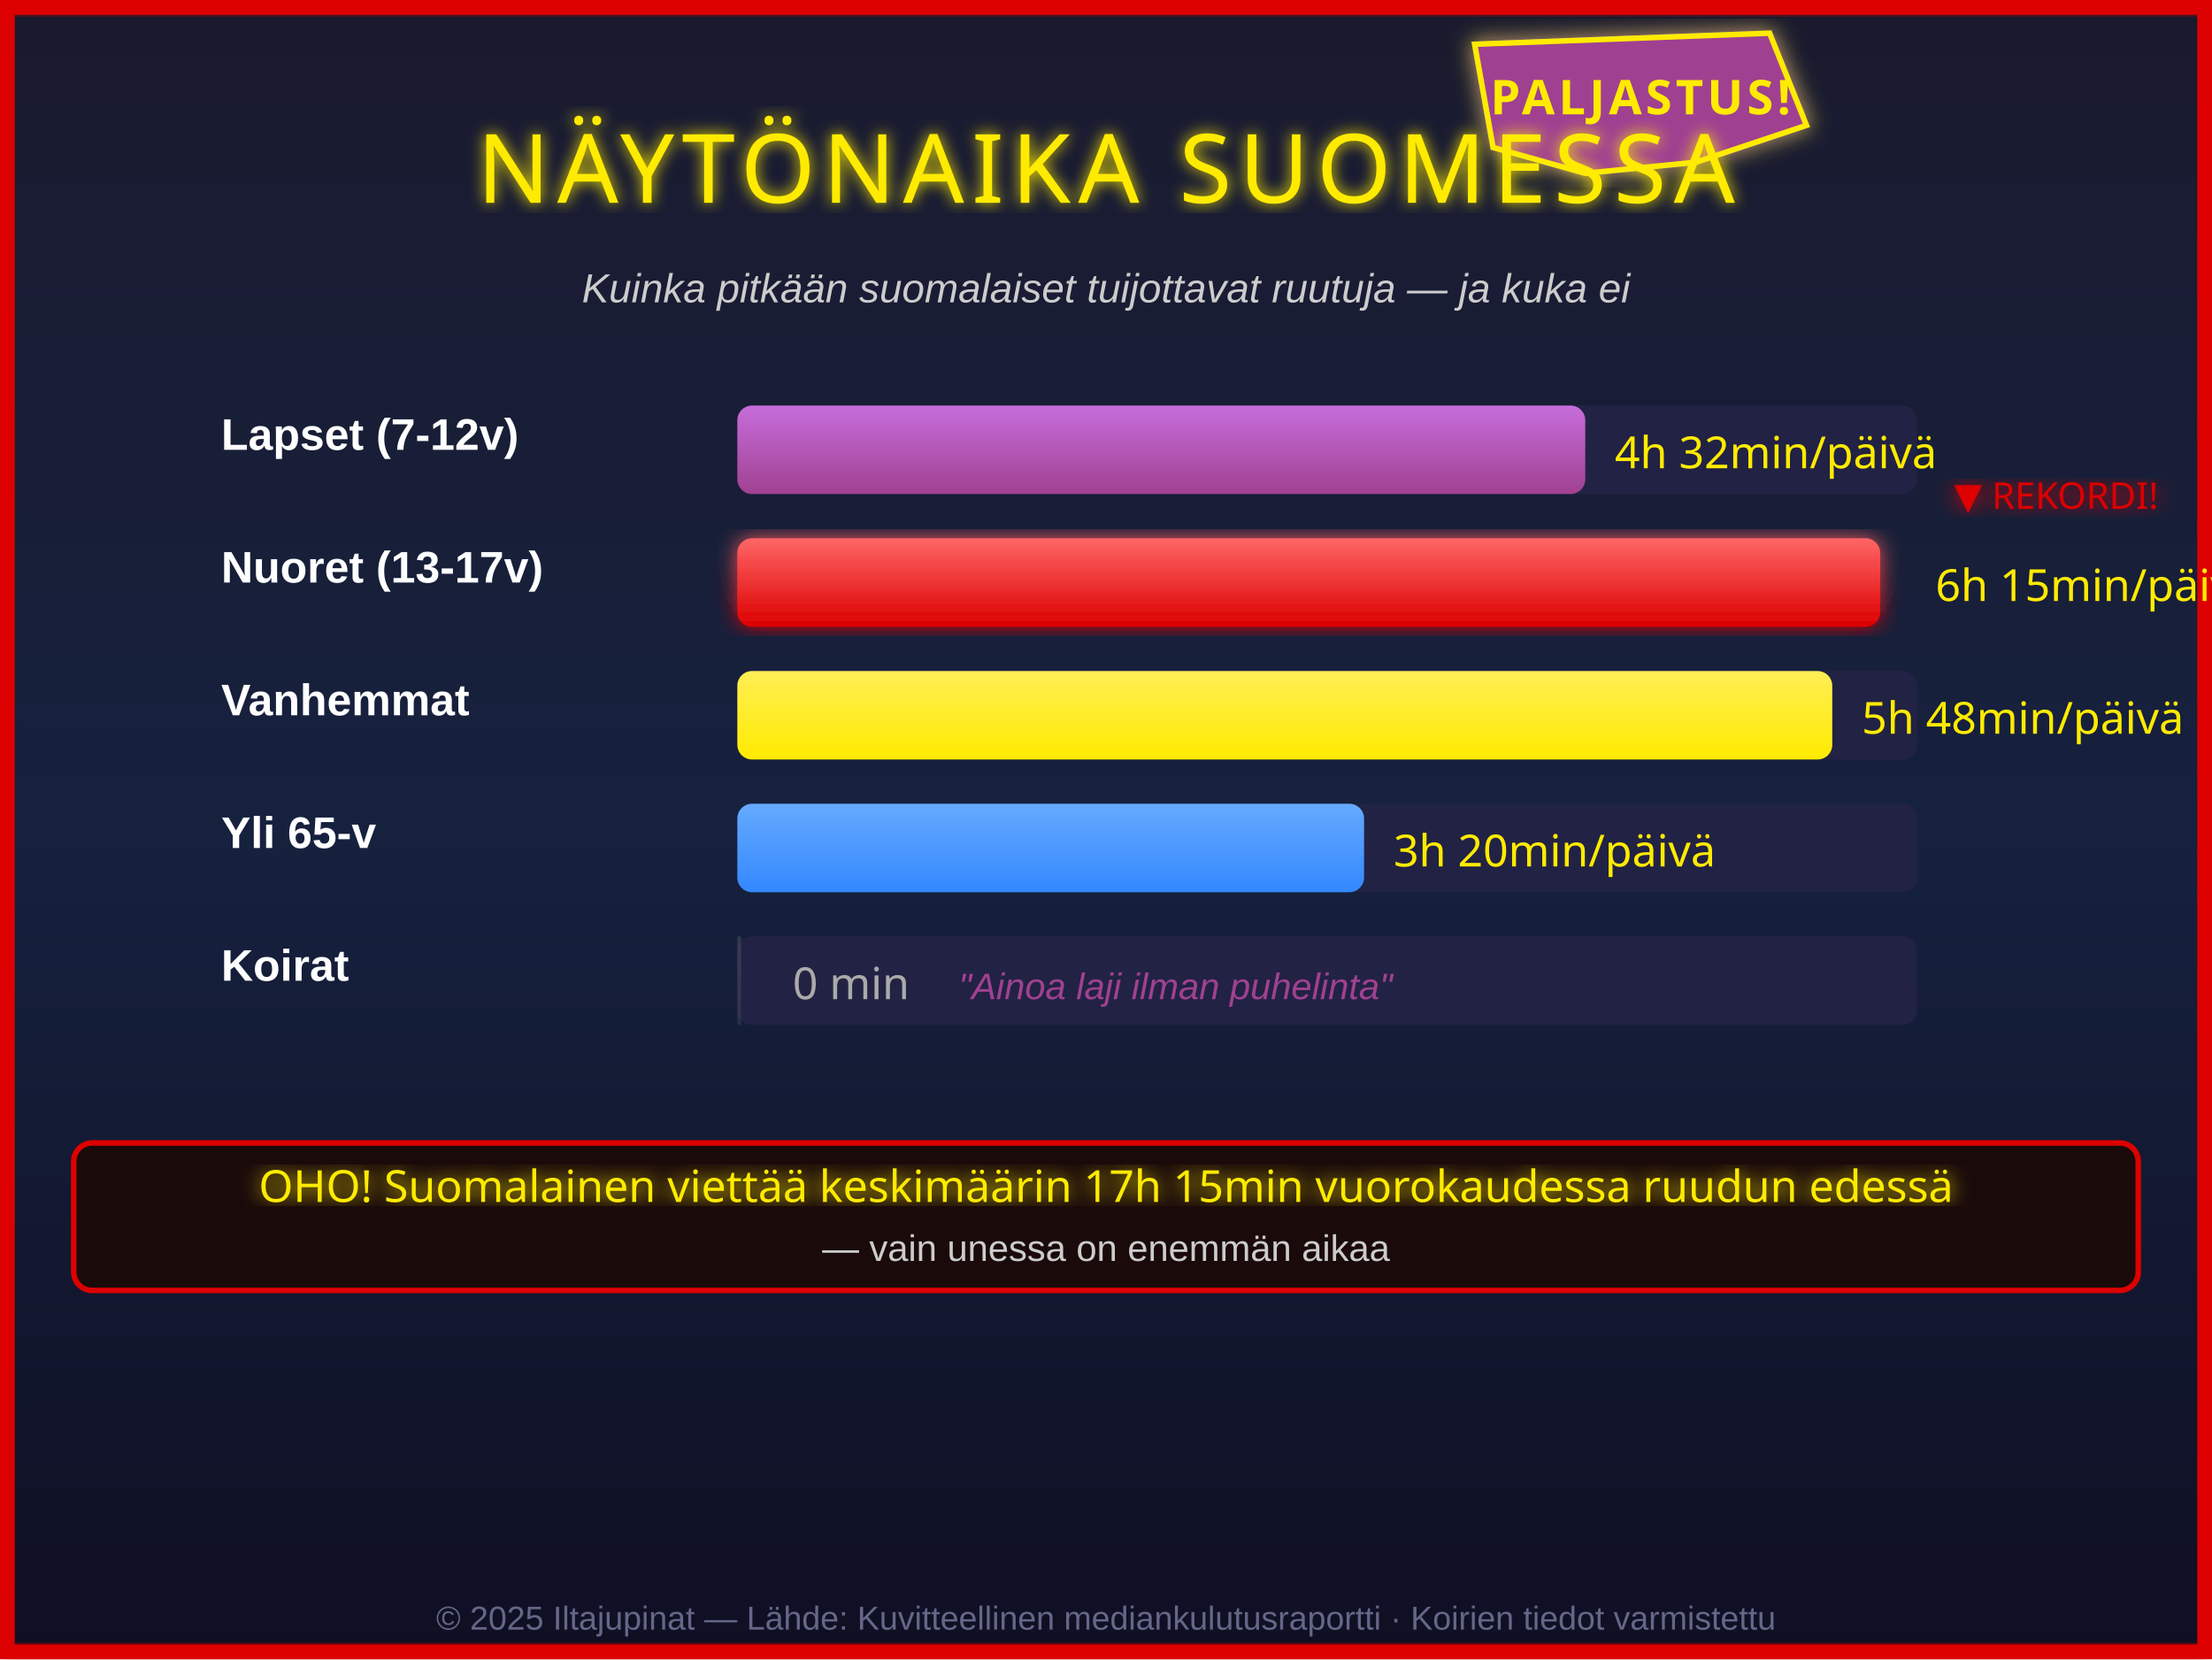
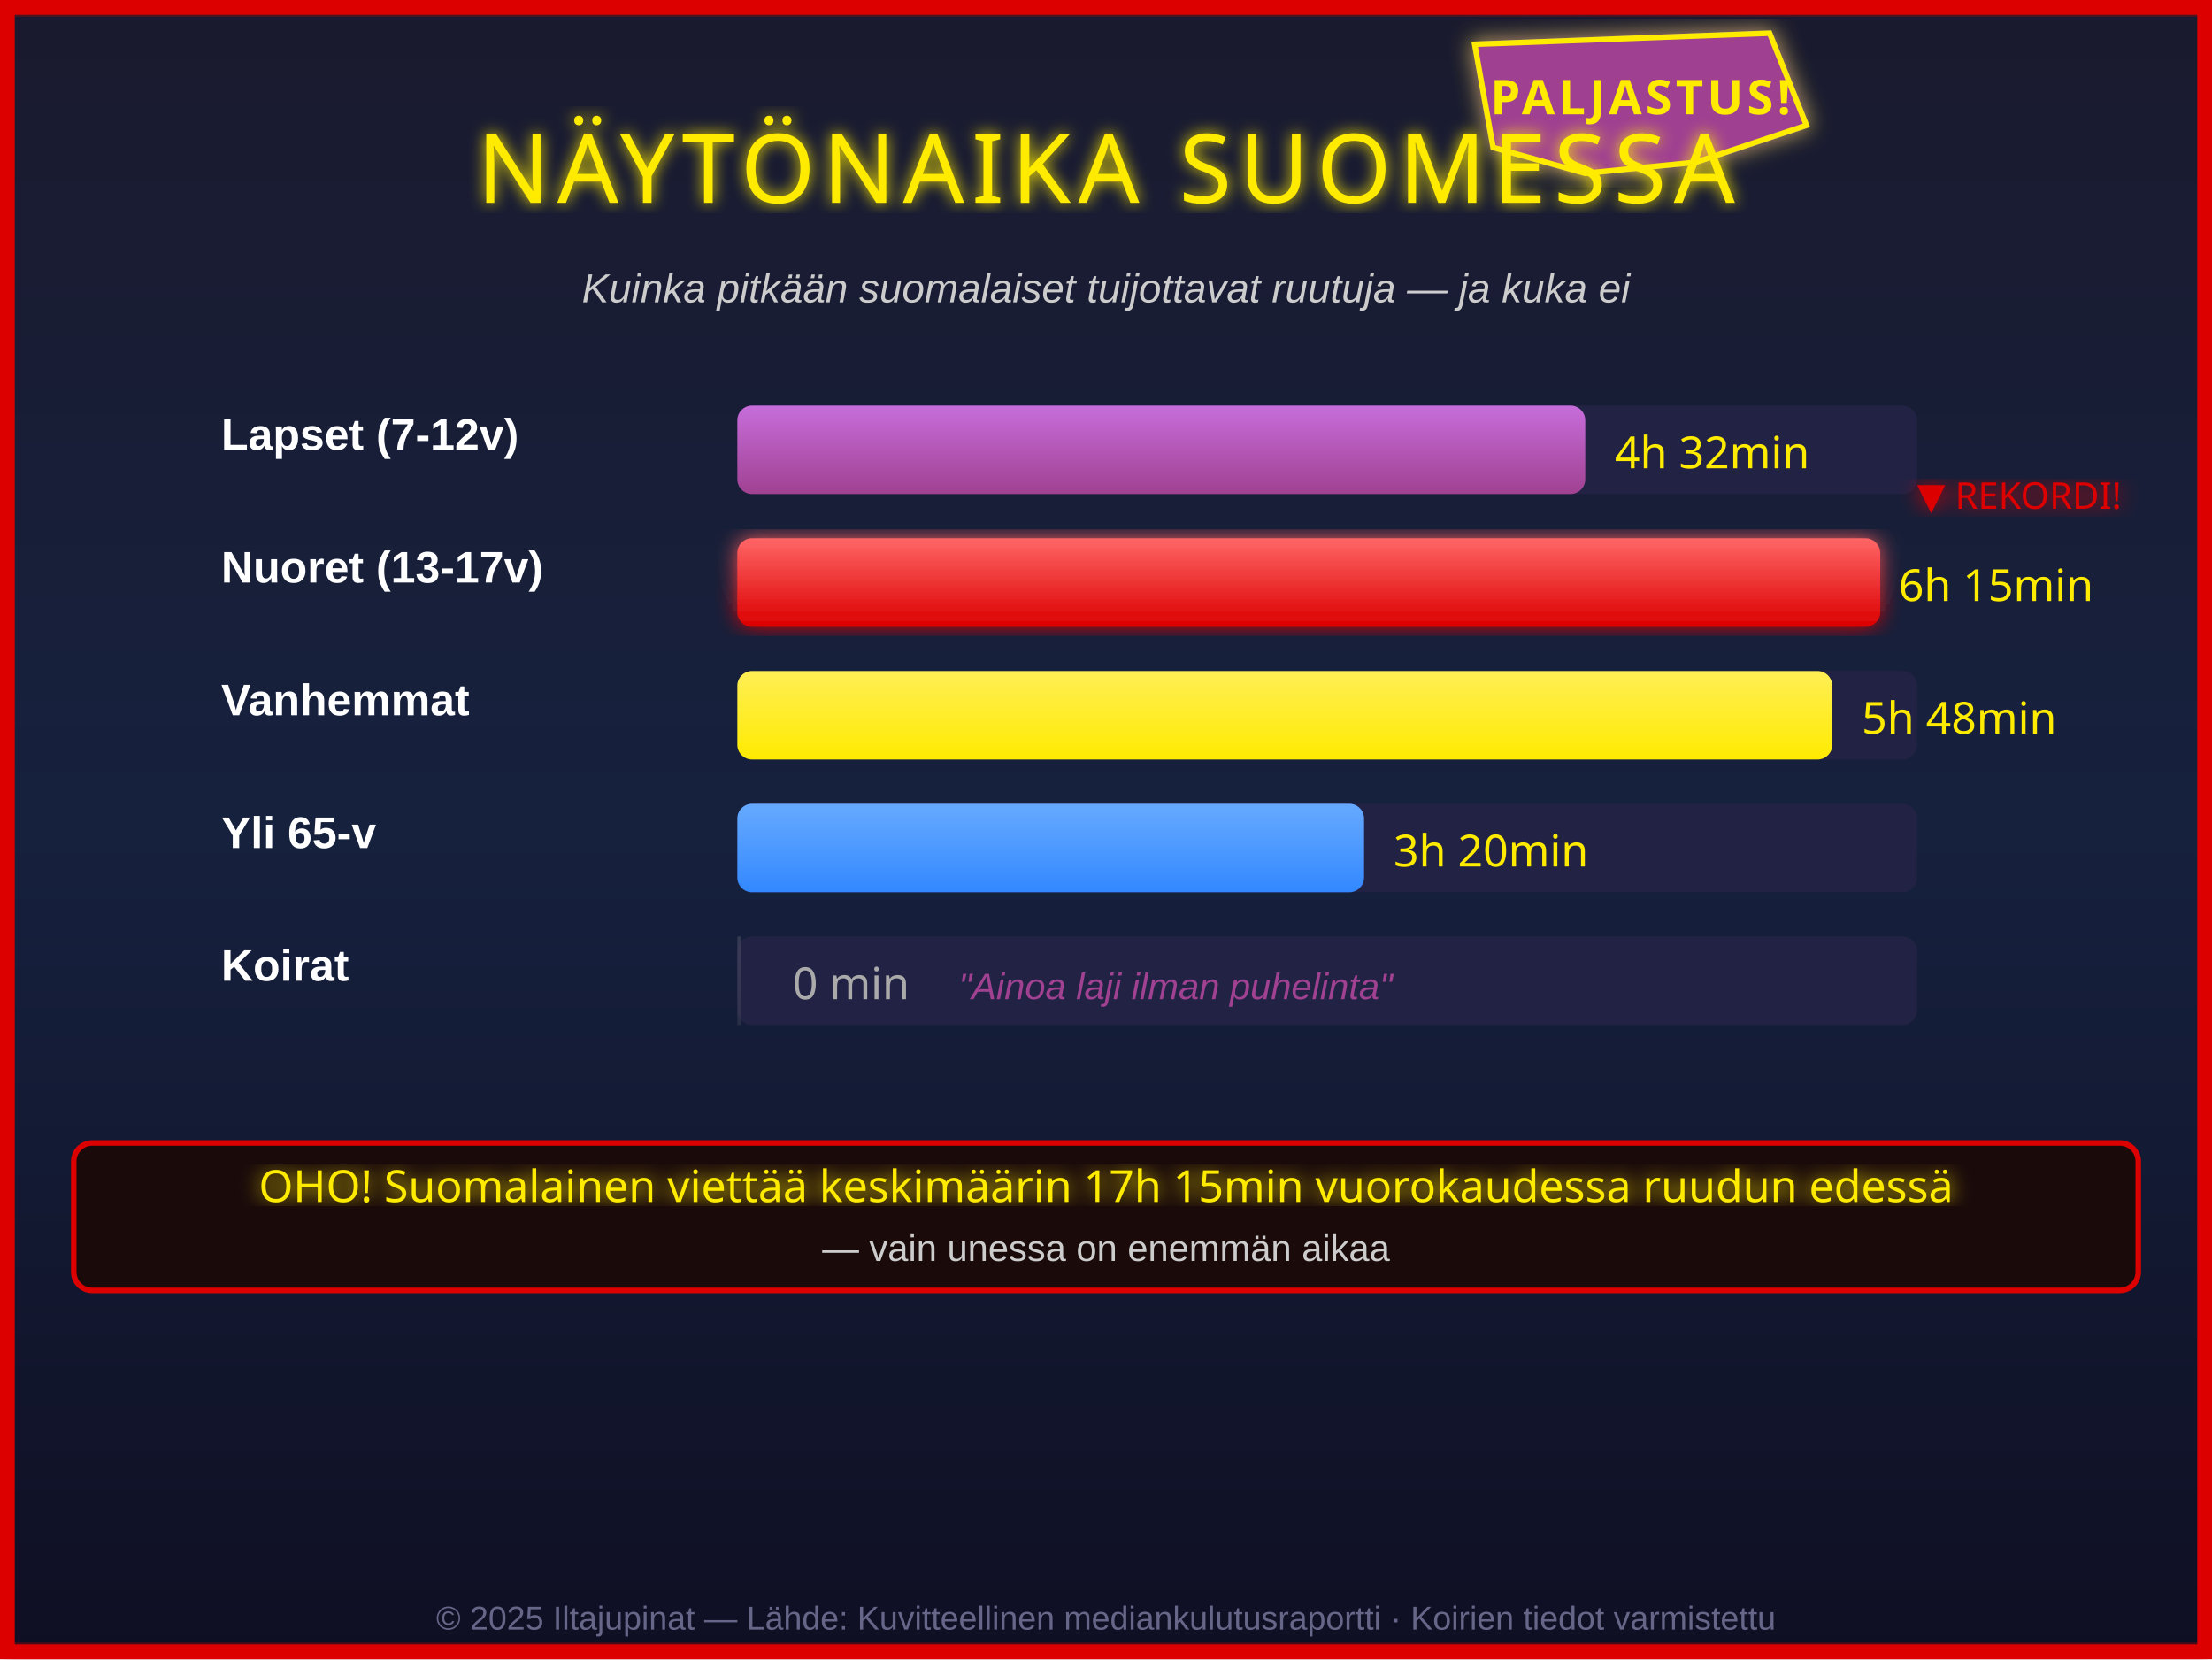
<svg xmlns="http://www.w3.org/2000/svg" viewBox="0 0 600 450" width="600" height="450">
  <defs>
    <linearGradient id="bgScreen" x1="0" y1="0" x2="0" y2="1">
      <stop offset="0%" stop-color="#1a1a2e" />
      <stop offset="50%" stop-color="#16213e" />
      <stop offset="100%" stop-color="#0f0f23" />
    </linearGradient>
    <linearGradient id="bar1" x1="0" y1="1" x2="0" y2="0">
      <stop offset="0%" stop-color="#A04191" />
      <stop offset="100%" stop-color="#c76ddb" />
    </linearGradient>
    <linearGradient id="bar2" x1="0" y1="1" x2="0" y2="0">
      <stop offset="0%" stop-color="#DC0000" />
      <stop offset="100%" stop-color="#ff6666" />
    </linearGradient>
    <linearGradient id="bar3" x1="0" y1="1" x2="0" y2="0">
      <stop offset="0%" stop-color="#FFEB00" />
      <stop offset="100%" stop-color="#ffee55" />
    </linearGradient>
    <linearGradient id="bar4" x1="0" y1="1" x2="0" y2="0">
      <stop offset="0%" stop-color="#3388ff" />
      <stop offset="100%" stop-color="#66aaff" />
    </linearGradient>
    <linearGradient id="bar5" x1="0" y1="1" x2="0" y2="0">
      <stop offset="0%" stop-color="#555566" />
      <stop offset="100%" stop-color="#777788" />
    </linearGradient>
    <filter id="glowRed">
      <feGaussianBlur in="SourceGraphic" stdDeviation="3" result="blur" />
      <feMerge>
        <feMergeNode in="blur" />
        <feMergeNode in="SourceGraphic" />
      </feMerge>
    </filter>
    <filter id="glowText">
      <feGaussianBlur in="SourceGraphic" stdDeviation="2" result="blur" />
      <feMerge>
        <feMergeNode in="blur" />
        <feMergeNode in="SourceGraphic" />
      </feMerge>
    </filter>
    <filter id="glowYellow">
      <feGaussianBlur in="SourceGraphic" stdDeviation="2.5" result="blur" />
      <feMerge>
        <feMergeNode in="blur" />
        <feMergeNode in="SourceGraphic" />
      </feMerge>
    </filter>
  </defs>
  <rect width="600" height="450" fill="url(#bgScreen)" />
  <rect x="0" y="0" width="600" height="4" fill="#DC0000" filter="url(#glowRed)" />
  <rect x="0" y="446" width="600" height="4" fill="#DC0000" filter="url(#glowRed)" />
  <rect x="0" y="0" width="4" height="450" fill="#DC0000" />
  <rect x="596" y="0" width="4" height="450" fill="#DC0000" />
  <g transform="translate(400, 12)">
    <polygon points="0,0 80,-3 90,22 60,32 30,35 5,28" fill="#A04191" stroke="#FFEB00" stroke-width="1.5" filter="url(#glowRed)" />
    <text x="45" y="19" text-anchor="middle" font-family="Impact, sans-serif" font-size="13" fill="#FFEB00" font-weight="bold" letter-spacing="1">PALJASTUS!</text>
  </g>
  <text x="300" y="55" text-anchor="middle" font-family="Impact, sans-serif" font-size="26" fill="#FFEB00" filter="url(#glowText)" letter-spacing="2">NÄYTÖNAIKA SUOMESSA</text>
  <line x1="90" y1="65" x2="510" y2="65" stroke="#DC0000" stroke-width="2" filter="url(#glowRed)" />
  <text x="300" y="82" text-anchor="middle" font-family="Arial, sans-serif" font-size="11" fill="#cccccc" font-style="italic">Kuinka pitkään suomalaiset tuijottavat ruutuja — ja kuka ei</text>
  <g transform="translate(60, 100)">
    <text x="0" y="22" font-family="Arial, sans-serif" font-size="12" fill="#ffffff" font-weight="bold">Lapset (7-12v)</text>
    <rect x="140" y="10" width="320" height="24" rx="4" fill="#222244" />
    <rect x="140" y="10" width="230" height="24" rx="4" fill="url(#bar1)" />
-     <text x="378" y="27" font-family="Impact, sans-serif" font-size="12" fill="#FFEB00">4h 32min/päivä</text>
+     <text x="378" y="27" font-family="Impact, sans-serif" font-size="12" fill="#FFEB00">4h 32min</text>
    <text x="0" y="58" font-family="Arial, sans-serif" font-size="12" fill="#ffffff" font-weight="bold">Nuoret (13-17v)</text>
    <rect x="140" y="46" width="310" height="24" rx="4" fill="#222244" />
    <rect x="140" y="46" width="310" height="24" rx="4" fill="url(#bar2)" filter="url(#glowRed)" />
-     <text x="465" y="63" font-family="Impact, sans-serif" font-size="12" fill="#FFEB00">6h 15min/päivä</text>
-     <text x="470" y="38" font-family="Impact, sans-serif" font-size="10" fill="#DC0000" filter="url(#glowRed)">▼ REKORDI!</text>
+     <text x="455" y="63" font-family="Impact, sans-serif" font-size="12" fill="#FFEB00">6h 15min</text>
+     <text x="460" y="38" font-family="Impact, sans-serif" font-size="10" fill="#DC0000" filter="url(#glowRed)">▼ REKORDI!</text>
    <text x="0" y="94" font-family="Arial, sans-serif" font-size="12" fill="#ffffff" font-weight="bold">Vanhemmat</text>
    <rect x="140" y="82" width="320" height="24" rx="4" fill="#222244" />
    <rect x="140" y="82" width="297" height="24" rx="4" fill="url(#bar3)" />
-     <text x="445" y="99" font-family="Impact, sans-serif" font-size="12" fill="#FFEB00">5h 48min/päivä</text>
+     <text x="445" y="99" font-family="Impact, sans-serif" font-size="12" fill="#FFEB00">5h 48min</text>
    <text x="0" y="130" font-family="Arial, sans-serif" font-size="12" fill="#ffffff" font-weight="bold">Yli 65-v</text>
    <rect x="140" y="118" width="320" height="24" rx="4" fill="#222244" />
    <rect x="140" y="118" width="170" height="24" rx="4" fill="url(#bar4)" />
-     <text x="318" y="135" font-family="Impact, sans-serif" font-size="12" fill="#FFEB00">3h 20min/päivä</text>
+     <text x="318" y="135" font-family="Impact, sans-serif" font-size="12" fill="#FFEB00">3h 20min</text>
    <text x="0" y="166" font-family="Arial, sans-serif" font-size="12" fill="#ffffff" font-weight="bold">Koirat</text>
    <rect x="140" y="154" width="320" height="24" rx="4" fill="#222244" />
    <rect x="140" y="154" width="1" height="24" rx="0" fill="url(#bar5)" opacity="0.3" />
    <text x="155" y="171" font-family="Impact, sans-serif" font-size="12" fill="#aaaaaa">0 min</text>
    <text x="200" y="171" font-family="Arial, sans-serif" font-size="10" fill="#A04191" font-style="italic">"Ainoa laji ilman puhelinta"</text>
  </g>
  <g transform="translate(20, 310)">
    <rect x="0" y="0" width="560" height="40" rx="5" fill="#1a0a0a" stroke="#DC0000" stroke-width="1.5" />
    <text x="280" y="16" text-anchor="middle" font-family="Impact, sans-serif" font-size="12" fill="#FFEB00" filter="url(#glowYellow)">OHO! Suomalainen viettää keskimäärin 17h 15min vuorokaudessa ruudun edessä</text>
    <text x="280" y="32" text-anchor="middle" font-family="Arial, sans-serif" font-size="10" fill="#cccccc">— vain unessa on enemmän aikaa</text>
  </g>
  <text x="300" y="442" text-anchor="middle" font-family="Arial, sans-serif" font-size="9" fill="#666688">© 2025 Iltajupinat — Lähde: Kuvitteellinen mediankulutusraportti · Koirien tiedot varmistettu</text>
</svg>
